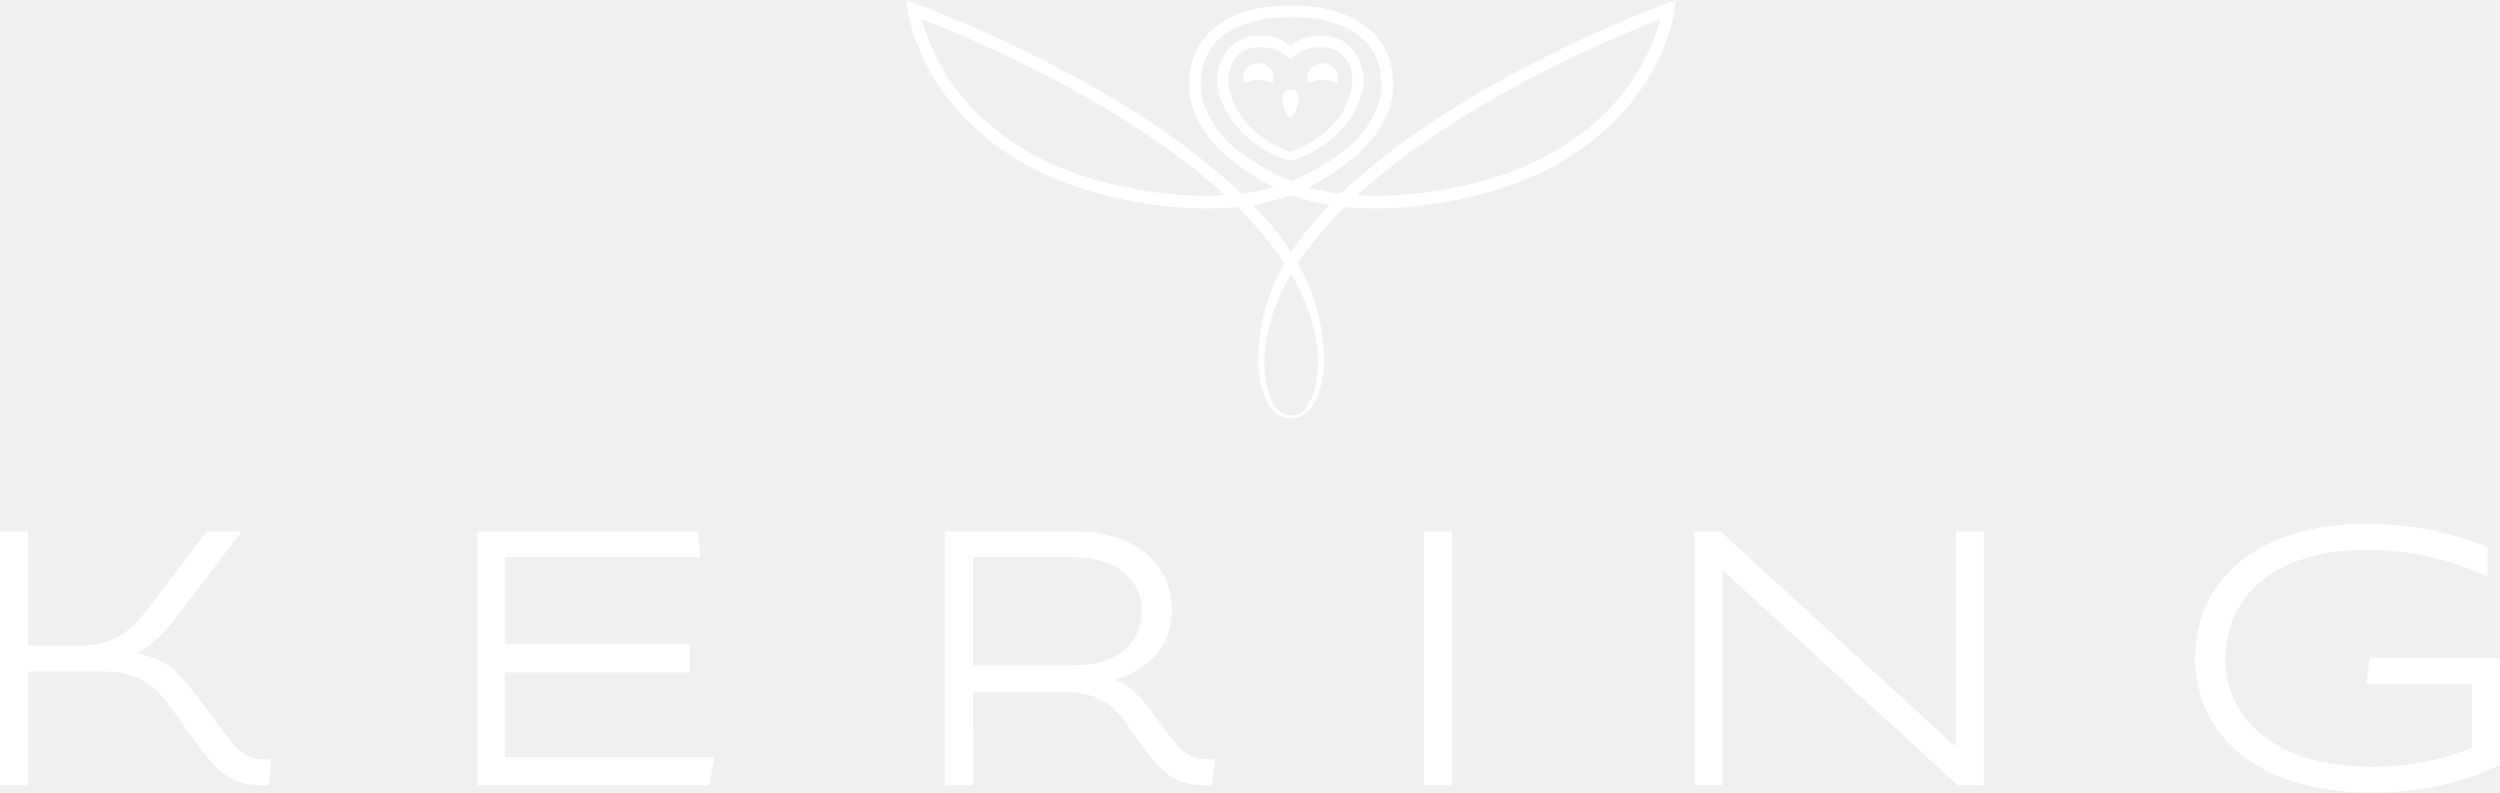
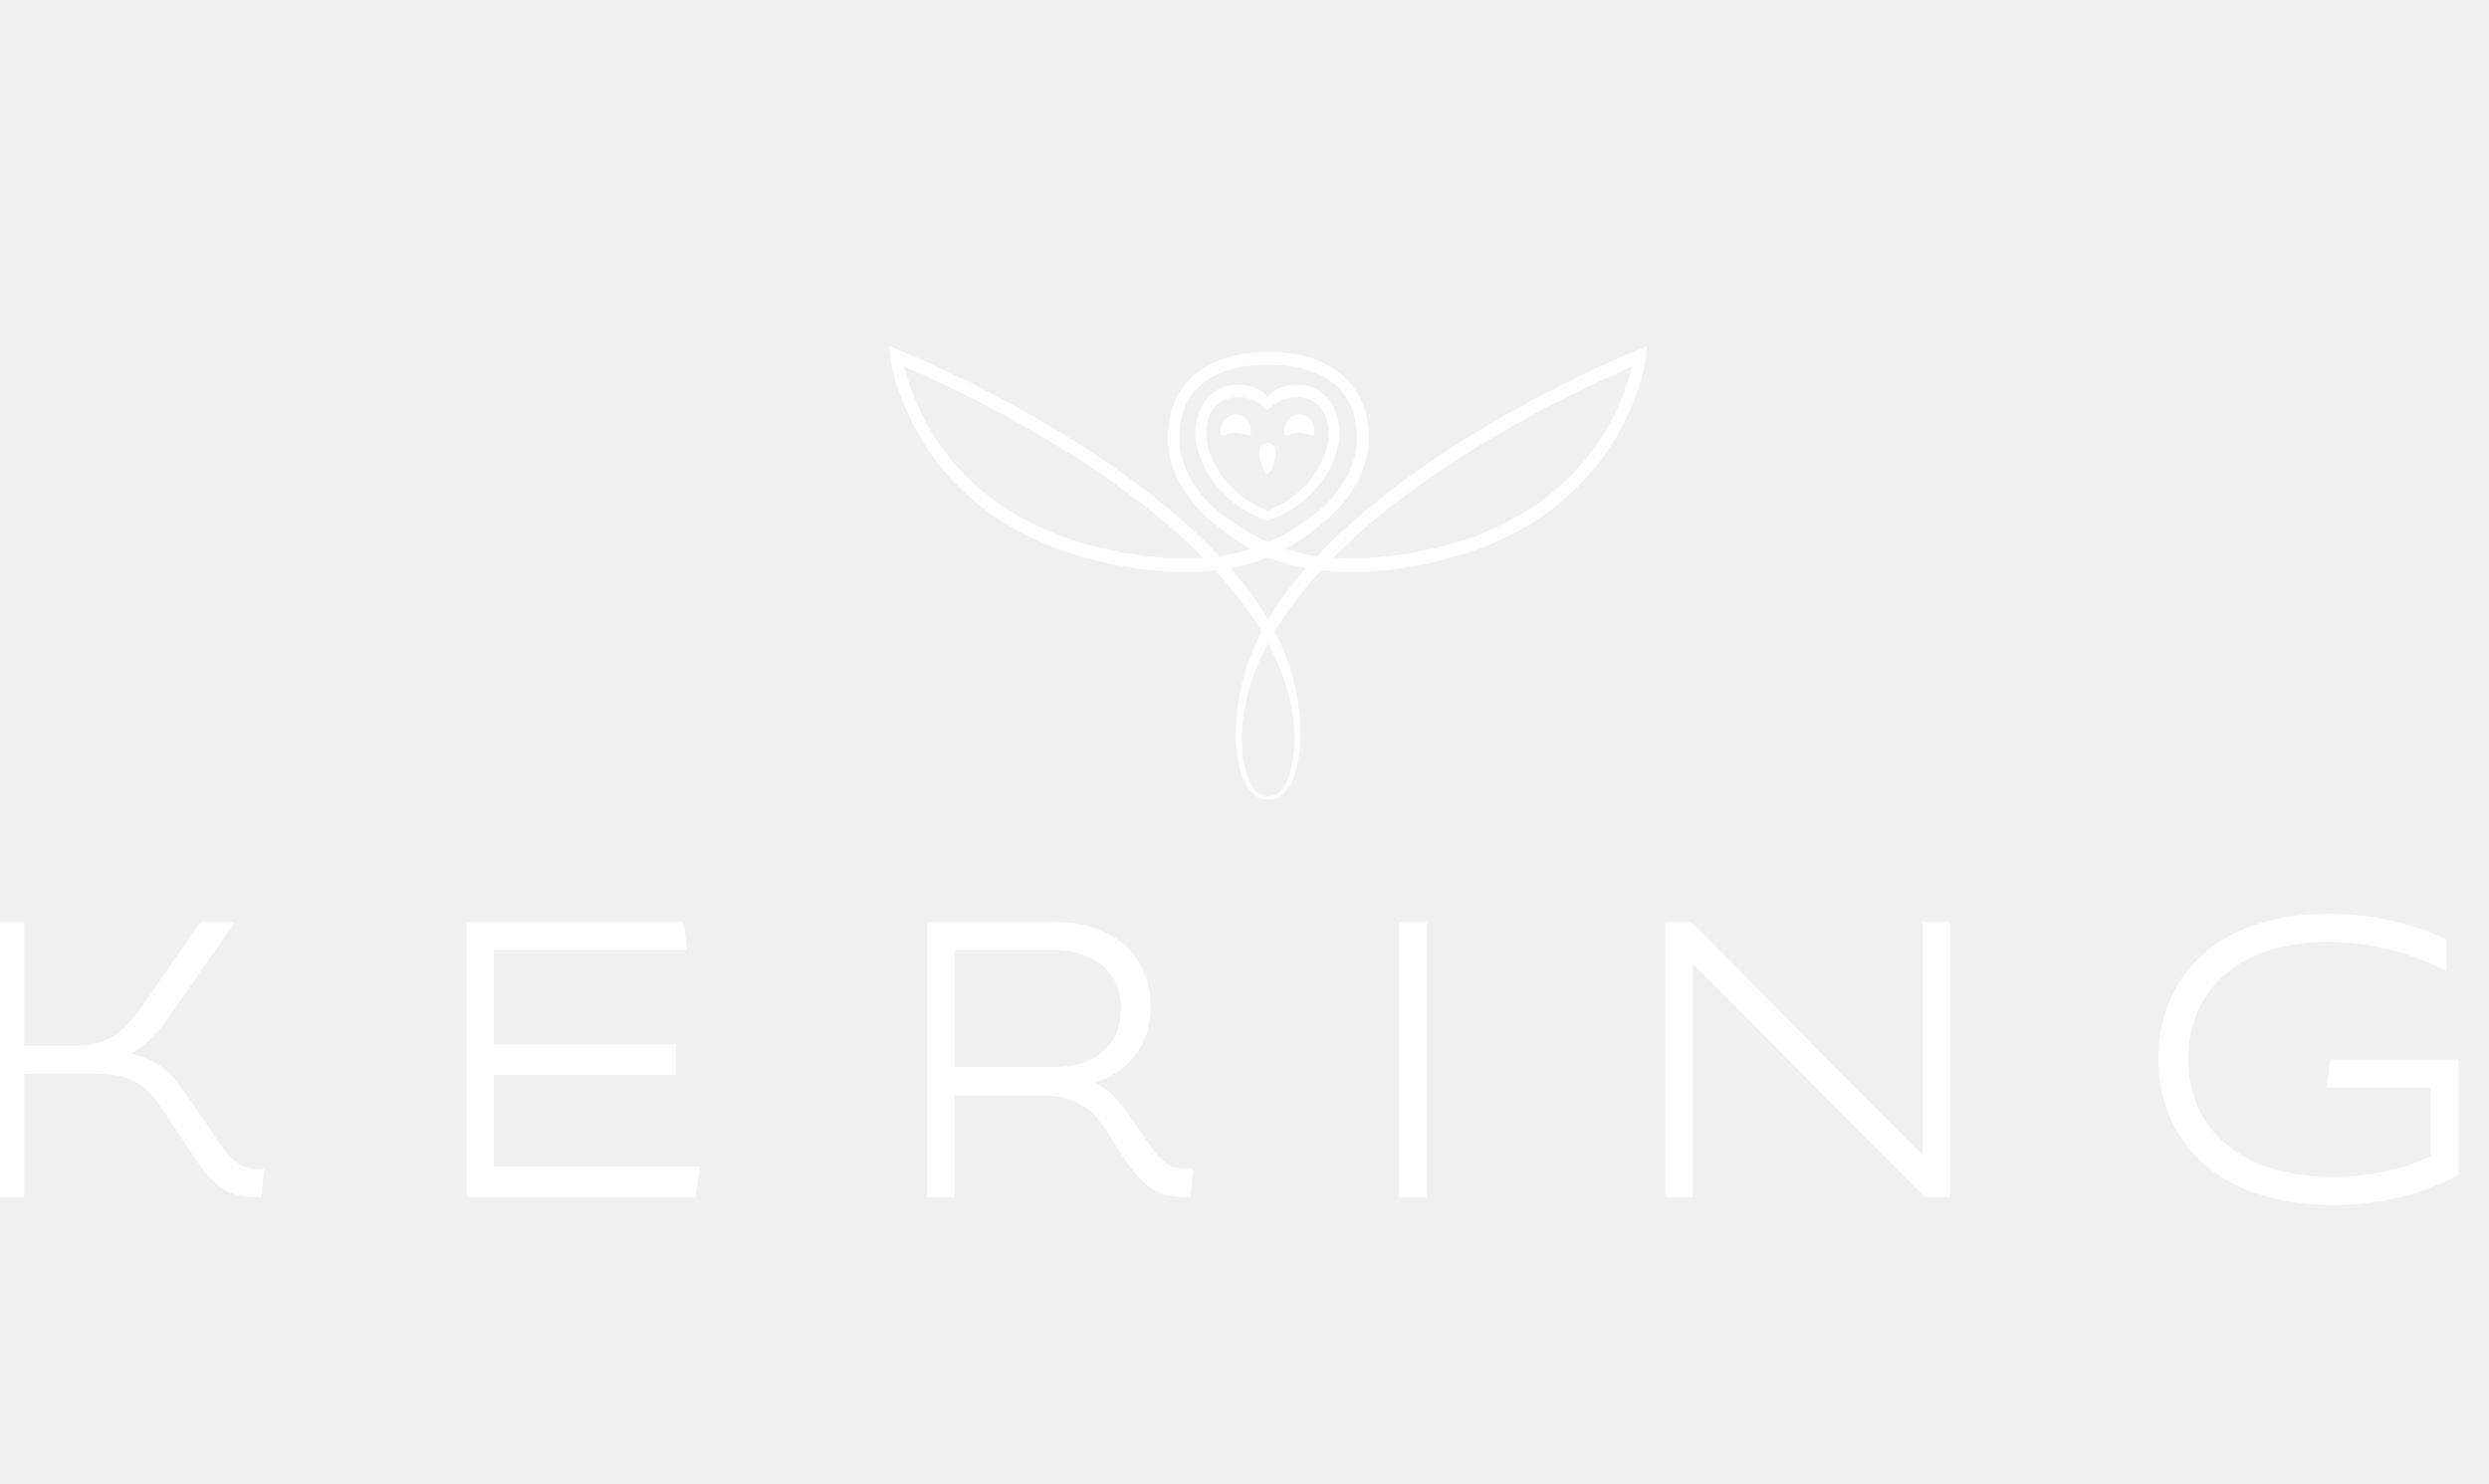
- <svg xmlns="http://www.w3.org/2000/svg" version="1.1" id="svg2" x="0px" y="0px" width="300px" height="95.117px" viewBox="0 0 300 95.117" enable-background="new 0 0 300 95.117" xml:space="preserve">
+ <svg xmlns="http://www.w3.org/2000/svg" version="1.1" id="Calque_1" x="0px" y="0px" width="82px" height="48.9px" viewBox="0 0 82 48.9" enable-background="new 0 0 82 48.9" xml:space="preserve">
  <g id="g10" transform="matrix(1.25,0,0,-1.25,-222.047,565.0024)">
    <g id="g12" transform="scale(0.24,0.24)">
-       <path id="path22" fill="#FFFFFF" d="M1406.766,1881.943c-0.378-0.127-41.608-15.122-82.305-40.083    c-19.196-11.698-35.273-23.835-48.034-36.035c-4.355,0.485-8.643,1.431-12.799,2.661c7.979,3.981,13.747,8.462,17.24,11.213    c10.501,8.268,16.563,19.453,16.563,29.346c0.013,9.071-2.738,16.094-8.555,21.657c-11.478,11.115-30.41,10.449-32.275,10.397    c-1.852,0.052-20.755,0.718-32.295-10.397c-5.783-5.563-8.491-12.572-8.491-21.657c0-9.893,6.043-21.078,16.525-29.346    c3.53-2.751,9.241-7.231,17.233-11.195c-4.128-1.248-8.41-2.194-12.809-2.679c-12.72,12.201-28.836,24.338-47.985,36.035    c-40.734,24.941-81.978,39.956-82.334,40.083l-3.825,1.398l0.547-3.997c0.037-0.57,1.934-14.425,12.666-30.532    c9.899-14.834,29.435-34.43,66.54-43.59c21.144-5.226,38.621-6.078,52.743-4.676c2.498-2.417,4.766-4.828,6.961-7.264    c4.538-5.065,8.548-10.169,11.868-15.239c-7.432-13.013-10.465-25.962-10.534-39.18c0.02-0.609,0.436-13.737,5.501-19.178    c2.588-2.839,4.587-3.626,7.689-3.626c3.135,0,5.081,0.768,7.673,3.626c5.085,5.461,5.547,18.569,5.547,19.178    c-0.117,13.218-3.151,26.167-10.566,39.18c3.382,5.072,7.305,10.174,11.881,15.239c2.194,2.437,4.515,4.828,6.94,7.264    c14.134-1.4,31.615-0.55,52.754,4.676c37.096,9.16,56.667,28.756,66.54,43.59c10.742,16.079,12.614,29.963,12.679,30.532    l0.492,3.997L1406.766,1881.943L1406.766,1881.943z M1183.565,1810.019c-35.573,8.787-54.214,27.441-63.651,41.491    c-6.662,10.041-9.67,19.191-11.024,24.219c11.424-4.419,44.551-17.995,77.331-38.094c17.349-10.581,32.069-21.447,43.962-32.376    C1215.866,1804.409,1199.992,1805.934,1183.565,1810.019 M1235.105,1823.278c-9.274,7.35-14.621,17.461-14.621,25.767    c0,7.598,2.2,13.818,6.956,18.392c10.259,9.907,28.903,8.968,29.072,8.968l0.104,1.672l0.091-1.672    c0.176,0,18.796,0.939,29.017-8.968c4.766-4.573,6.973-10.794,6.973-18.392c0-8.306-5.319-18.416-14.596-25.749    c-6.006-4.684-13.359-9.093-21.501-12.334C1248.466,1814.202,1241.13,1818.611,1235.105,1823.278 M1267.339,1738.058    c0-0.213-0.15-20.9-10.739-20.9c-10.596,0-10.739,20.687-10.739,20.9c0.098,11.738,3.691,23.706,10.739,35.651    C1263.628,1761.764,1267.242,1749.796,1267.339,1738.058 M1267.518,1796.626c-4.274-4.771-7.887-9.456-10.902-14.154    c-3.06,4.688-6.683,9.398-10.905,14.154c-1.406,1.545-2.884,3.122-4.421,4.714c5.612,0.879,10.742,2.314,15.309,4.067    c4.561-1.753,9.704-3.188,15.322-4.067c-1.501-1.592-3.034-3.169-4.401-4.714 M1393.283,1851.51    c-9.401-14.05-28.031-32.703-63.659-41.491c-16.419-4.085-32.292-5.61-46.621-4.761c11.927,10.929,26.654,21.795,43.978,32.376    c32.77,20.081,65.938,33.675,77.334,38.094C1403.029,1870.701,1399.937,1861.551,1393.283,1851.51" />
-       <path id="path24" fill="#FFFFFF" d="M1237.313,1852c0-3.392,1.76-0.584,6.097-0.584c4.557,0,6.143-2.808,6.162,0.584    c-0.02,3.372-2.747,6.115-6.162,6.13C1240.023,1858.13,1237.313,1855.373,1237.313,1852" />
-       <path id="path26" fill="#FFFFFF" d="M1269.231,1851.416c4.508,0,6.12-2.808,6.12,0.584c0,3.372-2.692,6.115-6.12,6.115    c-3.411,0-6.149-2.742-6.149-6.115C1263.108,1848.608,1264.869,1851.416,1269.231,1851.416" />
-       <path id="path28" fill="#FFFFFF" d="M1269.468,1869.087c-9.837,0.337-13.164-4.552-13.164-4.552v-3.711l0.039,0.015v-1.24    c0.098,0.129,4.245,4.875,11.758,4.875c8.991,0,13.001-5.996,13.001-13.46c0-9.987-8.822-22.837-24.798-28.425    c-15.91,5.617-24.777,18.438-24.777,28.425c-0.011,7.484,4.033,13.46,13.065,13.46c7.49,0,11.634-4.761,11.738-4.875l-0.023,1.226    v3.711c0,0-3.232,4.889-13.105,4.552c-10.692-0.334-16.151-9.489-16.151-17.861c0-12.012,11.593-27.287,29.279-32.2    c17.65,4.914,29.258,20.189,29.258,32.2C1285.588,1859.598,1280.132,1868.753,1269.468,1869.087" />
-       <path id="path30" fill="#FFFFFF" d="M1253.016,1843.927c0-2.775,1.982-7.746,3.314-7.746l0,0c1.322,0,3.301,4.971,3.301,7.746    c0,2.703-1.471,3.644-3.327,3.644l0,0C1254.507,1847.571,1253.016,1846.621,1253.016,1843.927" />
-       <path id="path32" fill="#FFFFFF" d="M845.425,1569.222c-10.539,0-16.72,3.242-24.831,14.447l-13.215,18.128    c-6.6,9.098-13.066,12.979-27.358,12.992l-28.685-0.013v-45.55h-11.18v101.585h11.18v-45.657h20.607    c13.519,0,19.966,5.013,27.887,15.365l23.078,30.293h13.965l-24.637-32.347c-6.172-8.161-10.339-12.614-17.396-16.283v-0.143    c10.796-2.145,16.198-6.611,22.664-15.335l12.155-16.289c5.617-7.594,9.679-10.788,15.775-10.788h3.312l-1.045-10.4h-2.277    V1569.222z M930.972,1569.222l0.013,101.589h88.241l1.208-10.345h-78.32v-34.893h74.005v-11.224h-74.005v-33.896h83.836    l-2.072-11.23H930.972L930.972,1569.222z M1222.684,1569.222c-10.392,0-16.554,3.242-24.709,14.447l-6.816,9.684    c-6.719,9.45-13.197,13.35-27.222,13.35h-34.587l-0.015-37.48h-11.219v101.589h51.198c25.496,0,39.59-13.288,39.59-31.484    c0.023-14.818-9.945-24.01-22.612-27.93v-0.137c5.915-2.279,10.088-6.673,14.577-12.77l6.077-8.076    c5.645-7.702,9.688-10.788,15.827-10.788h3.46l-1.279-10.404H1222.684L1222.684,1569.222z M1169.315,1660.465h-39.964v-43.281    h39.974c16.056,0,27.492,7.435,27.492,21.725C1196.817,1652.9,1185.092,1660.465,1169.315,1660.465 M1309.748,1670.81h11.159    v-101.589l-11.159,0.02V1670.81L1309.748,1670.81z M1523.29,1569.222l-93.916,85.872h-0.28v-85.872h-11.169v101.589h10.358    l93.932-85.95h0.286v85.95h11.146v-101.589H1523.29z M1689.312,1566.286c-48.874,0-71.126,25.182-71.126,54.043    c0,29.212,22.809,53.49,69.017,53.49c16.712,0,33.144-3.229,47.982-9.43v-11.624c-14.414,6.602-31.032,10.69-48.145,10.664    c-38.242,0-56.699-19.681-56.686-43.376c-0.013-24.274,19.635-43.405,58.958-43.405c15.788,0,30.358,3.519,39.538,7.686v25.293    h-42.174l1.328,10.426h52.135l0.02-42.607C1727.102,1570.856,1709.312,1566.286,1689.312,1566.286" />
+       <path id="path22" fill="#FFFFFF" d="M920.02,1844.909c-0.101-0.034-11.257-4.502-22.253-11.927    c-5.192-3.49-9.538-7.095-12.988-10.728c-1.178,0.145-2.337,0.427-3.464,0.793c2.165,1.185,3.724,2.515,4.668,3.338    c2.839,2.459,4.479,5.788,4.479,8.734c0,2.702-0.745,4.79-2.314,6.445c-3.109,3.311-8.219,3.107-8.724,3.089    c-0.501,0.018-5.614,0.221-8.732-3.089c-1.564-1.655-2.293-3.744-2.293-6.445c0-2.946,1.629-6.274,4.466-8.734    c0.946-0.823,2.495-2.153,4.658-3.333c-1.117-0.371-2.274-0.653-3.46-0.798c-3.441,3.633-7.798,7.238-12.979,10.728    c-11.008,7.419-22.16,11.893-22.256,11.927l-1.035,0.415l0.145-1.19c0.01-0.172,0.524-4.292,3.426-9.087    c2.676-4.414,7.959-10.246,17.988-12.969c5.716-1.556,10.444-1.812,14.268-1.39c0.664-0.721,1.278-1.44,1.872-2.166    c1.227-1.505,2.314-3.029,3.21-4.535c-2.013-3.87-2.829-7.729-2.848-11.662c0.01-0.177,0.12-4.085,1.488-5.703    c0.697-0.853,1.24-1.087,2.083-1.087c0.846,0,1.37,0.234,2.074,1.087c1.377,1.621,1.497,5.526,1.497,5.703    c-0.029,3.932-0.853,7.791-2.855,11.662c0.915,1.506,1.969,3.029,3.21,4.535c0.592,0.726,1.217,1.436,1.881,2.166    c3.822-0.422,8.542-0.166,14.255,1.39c10.033,2.723,15.322,8.555,17.988,12.969c2.91,4.788,3.411,8.914,3.431,9.087l0.143,1.19    L920.02,1844.909L920.02,1844.909z M859.675,1823.501c-9.618,2.614-14.653,8.167-17.204,12.349    c-1.802,2.99-2.616,5.714-2.983,7.209c3.089-1.317,12.043-5.353,20.902-11.339c4.694-3.146,8.674-6.38,11.893-9.631    C868.409,1821.834,864.117,1822.288,859.675,1823.501 M873.61,1827.449c-2.506,2.188-3.955,5.199-3.955,7.669    c0,2.259,0.594,4.108,1.882,5.47c2.777,2.946,7.819,2.669,7.858,2.669l0.029,0.498l0.02-0.498c0.052,0,5.091,0.277,7.848-2.669    c1.289-1.362,1.882-3.211,1.882-5.47c0-2.471-1.429-5.482-3.942-7.664c-1.621-1.395-3.613-2.708-5.807-3.672    C877.221,1824.746,875.24,1826.059,873.61,1827.449 M882.321,1802.088c0-0.062-0.039-6.221-2.897-6.221    c-2.866,0-2.907,6.159-2.907,6.221c0.031,3.493,0.996,7.059,2.907,10.609C881.316,1809.147,882.302,1805.581,882.321,1802.088     M882.374,1819.513c-1.159-1.418-2.132-2.812-2.949-4.207c-0.824,1.395-1.8,2.796-2.948,4.207    c-0.382,0.465-0.784,0.931-1.196,1.408c1.519,0.265,2.907,0.685,4.144,1.206c1.227-0.521,2.627-0.941,4.137-1.206    C883.158,1820.444,882.745,1819.979,882.374,1819.513 M916.381,1835.849c-2.559-4.181-7.588-9.735-17.217-12.349    c-4.437-1.213-8.73-1.667-12.604-1.413c3.229,3.25,7.204,6.484,11.891,9.631c8.854,5.98,17.829,10.023,20.905,11.339    C919.004,1841.564,918.171,1838.839,916.381,1835.849" />
+       <path id="path24" fill="#FFFFFF" d="M874.203,1835.993c0-1.007,0.483-0.166,1.65-0.166c1.237,0,1.66-0.841,1.67,0.166    c-0.01,1.007-0.744,1.828-1.67,1.828C874.939,1837.82,874.203,1837,874.203,1835.993" />
+       <path id="path26" fill="#FFFFFF" d="M882.836,1835.827c1.217,0,1.66-0.841,1.66,0.166s-0.736,1.828-1.66,1.828    s-1.66-0.82-1.66-1.828S881.657,1835.827,882.836,1835.827" />
+       <path id="path28" fill="#FFFFFF" d="M882.898,1841.082c-2.656,0.099-3.551-1.357-3.551-1.357v-1.107l0.01,0.011v-0.371    c0.02,0.039,1.146,1.45,3.177,1.45c2.425,0,3.512-1.782,3.512-4.004c0-2.974-2.386-6.8-6.699-8.46    c-4.308,1.672-6.703,5.487-6.703,8.46c0,2.227,1.087,4.004,3.532,4.004c2.021,0,3.138-1.418,3.171-1.45v0.365v1.102    c0,0-0.876,1.457-3.543,1.357c-2.897-0.099-4.372-2.824-4.372-5.316c0-3.573,3.135-8.119,7.915-9.585    c4.769,1.466,7.907,6.012,7.907,9.585C887.253,1838.258,885.785,1840.983,882.898,1841.082" />
+       <path id="path30" fill="#FFFFFF" d="M878.448,1833.59c0-0.82,0.544-2.305,0.898-2.305l0,0c0.361,0,0.895,1.484,0.895,2.305    c0,0.807-0.404,1.086-0.895,1.086l0,0C878.861,1834.676,878.448,1834.398,878.448,1833.59" />
+       <path id="path32" fill="#FFFFFF" d="M768.259,1751.841c-2.848,0-4.523,0.97-6.714,4.297l-3.574,5.4    c-1.782,2.708-3.529,3.857-7.394,3.864l-7.754-0.006v-13.555h-3.024v30.234h3.024v-13.594h5.571c3.654,0,5.397,1.501,7.534,4.573    l6.243,9.02h3.773l-6.66-9.622c-1.668-2.438-2.795-3.76-4.704-4.847v-0.046c2.92-0.635,4.38-1.969,6.13-4.567l3.284-4.844    c1.52-2.259,2.619-3.206,4.266-3.206h0.894l-0.28-3.102H768.259L768.259,1751.841L768.259,1751.841z M791.381,1751.841    l0.011,30.234h23.854l0.327-3.079H794.4v-10.381h20.007v-3.346H794.4v-10.088h22.668l-0.563-3.34H791.381L791.381,1751.841z     M870.25,1751.841c-2.808,0-4.478,0.97-6.675,4.297l-1.842,2.884c-1.82,2.809-3.566,3.971-7.358,3.971h-9.352l-0.005-11.152    h-3.039v30.234h13.844c6.891,0,10.705-3.955,10.705-9.369c0.01-4.408-2.687-7.145-6.117-8.307v-0.042    c1.598-0.684,2.731-1.995,3.944-3.805l1.644-2.402c1.525-2.295,2.616-3.206,4.282-3.206h0.934l-0.347-3.102H870.25    L870.25,1751.841z M855.822,1778.996h-10.801v-12.881h10.806c4.341,0,7.43,2.21,7.43,6.465    C863.257,1776.75,860.088,1778.996,855.822,1778.996 M893.793,1782.075h3.018v-30.234l-3.018,0.006V1782.075L893.793,1782.075z     M951.521,1751.841l-25.394,25.557h-0.068v-25.557h-3.031v30.234h2.809l25.394-25.576h0.081v25.576h3.018v-30.234H951.521z     M996.403,1750.972c-13.21,0-19.225,7.493-19.225,16.081c0,8.688,6.165,15.915,18.662,15.915c4.518,0,8.965-0.957,12.969-2.803    v-3.46c-3.893,1.966-8.392,3.177-13.018,3.174c-10.345,0-15.335-5.853-15.322-12.913c-0.013-7.217,5.299-12.907,15.934-12.907    c4.268,0,8.21,1.038,10.697,2.285v7.52h-11.41l0.371,3.102h14.085l0.01-12.669    C1006.625,1752.332,1001.817,1750.972,996.403,1750.972" />
    </g>
  </g>
</svg>
